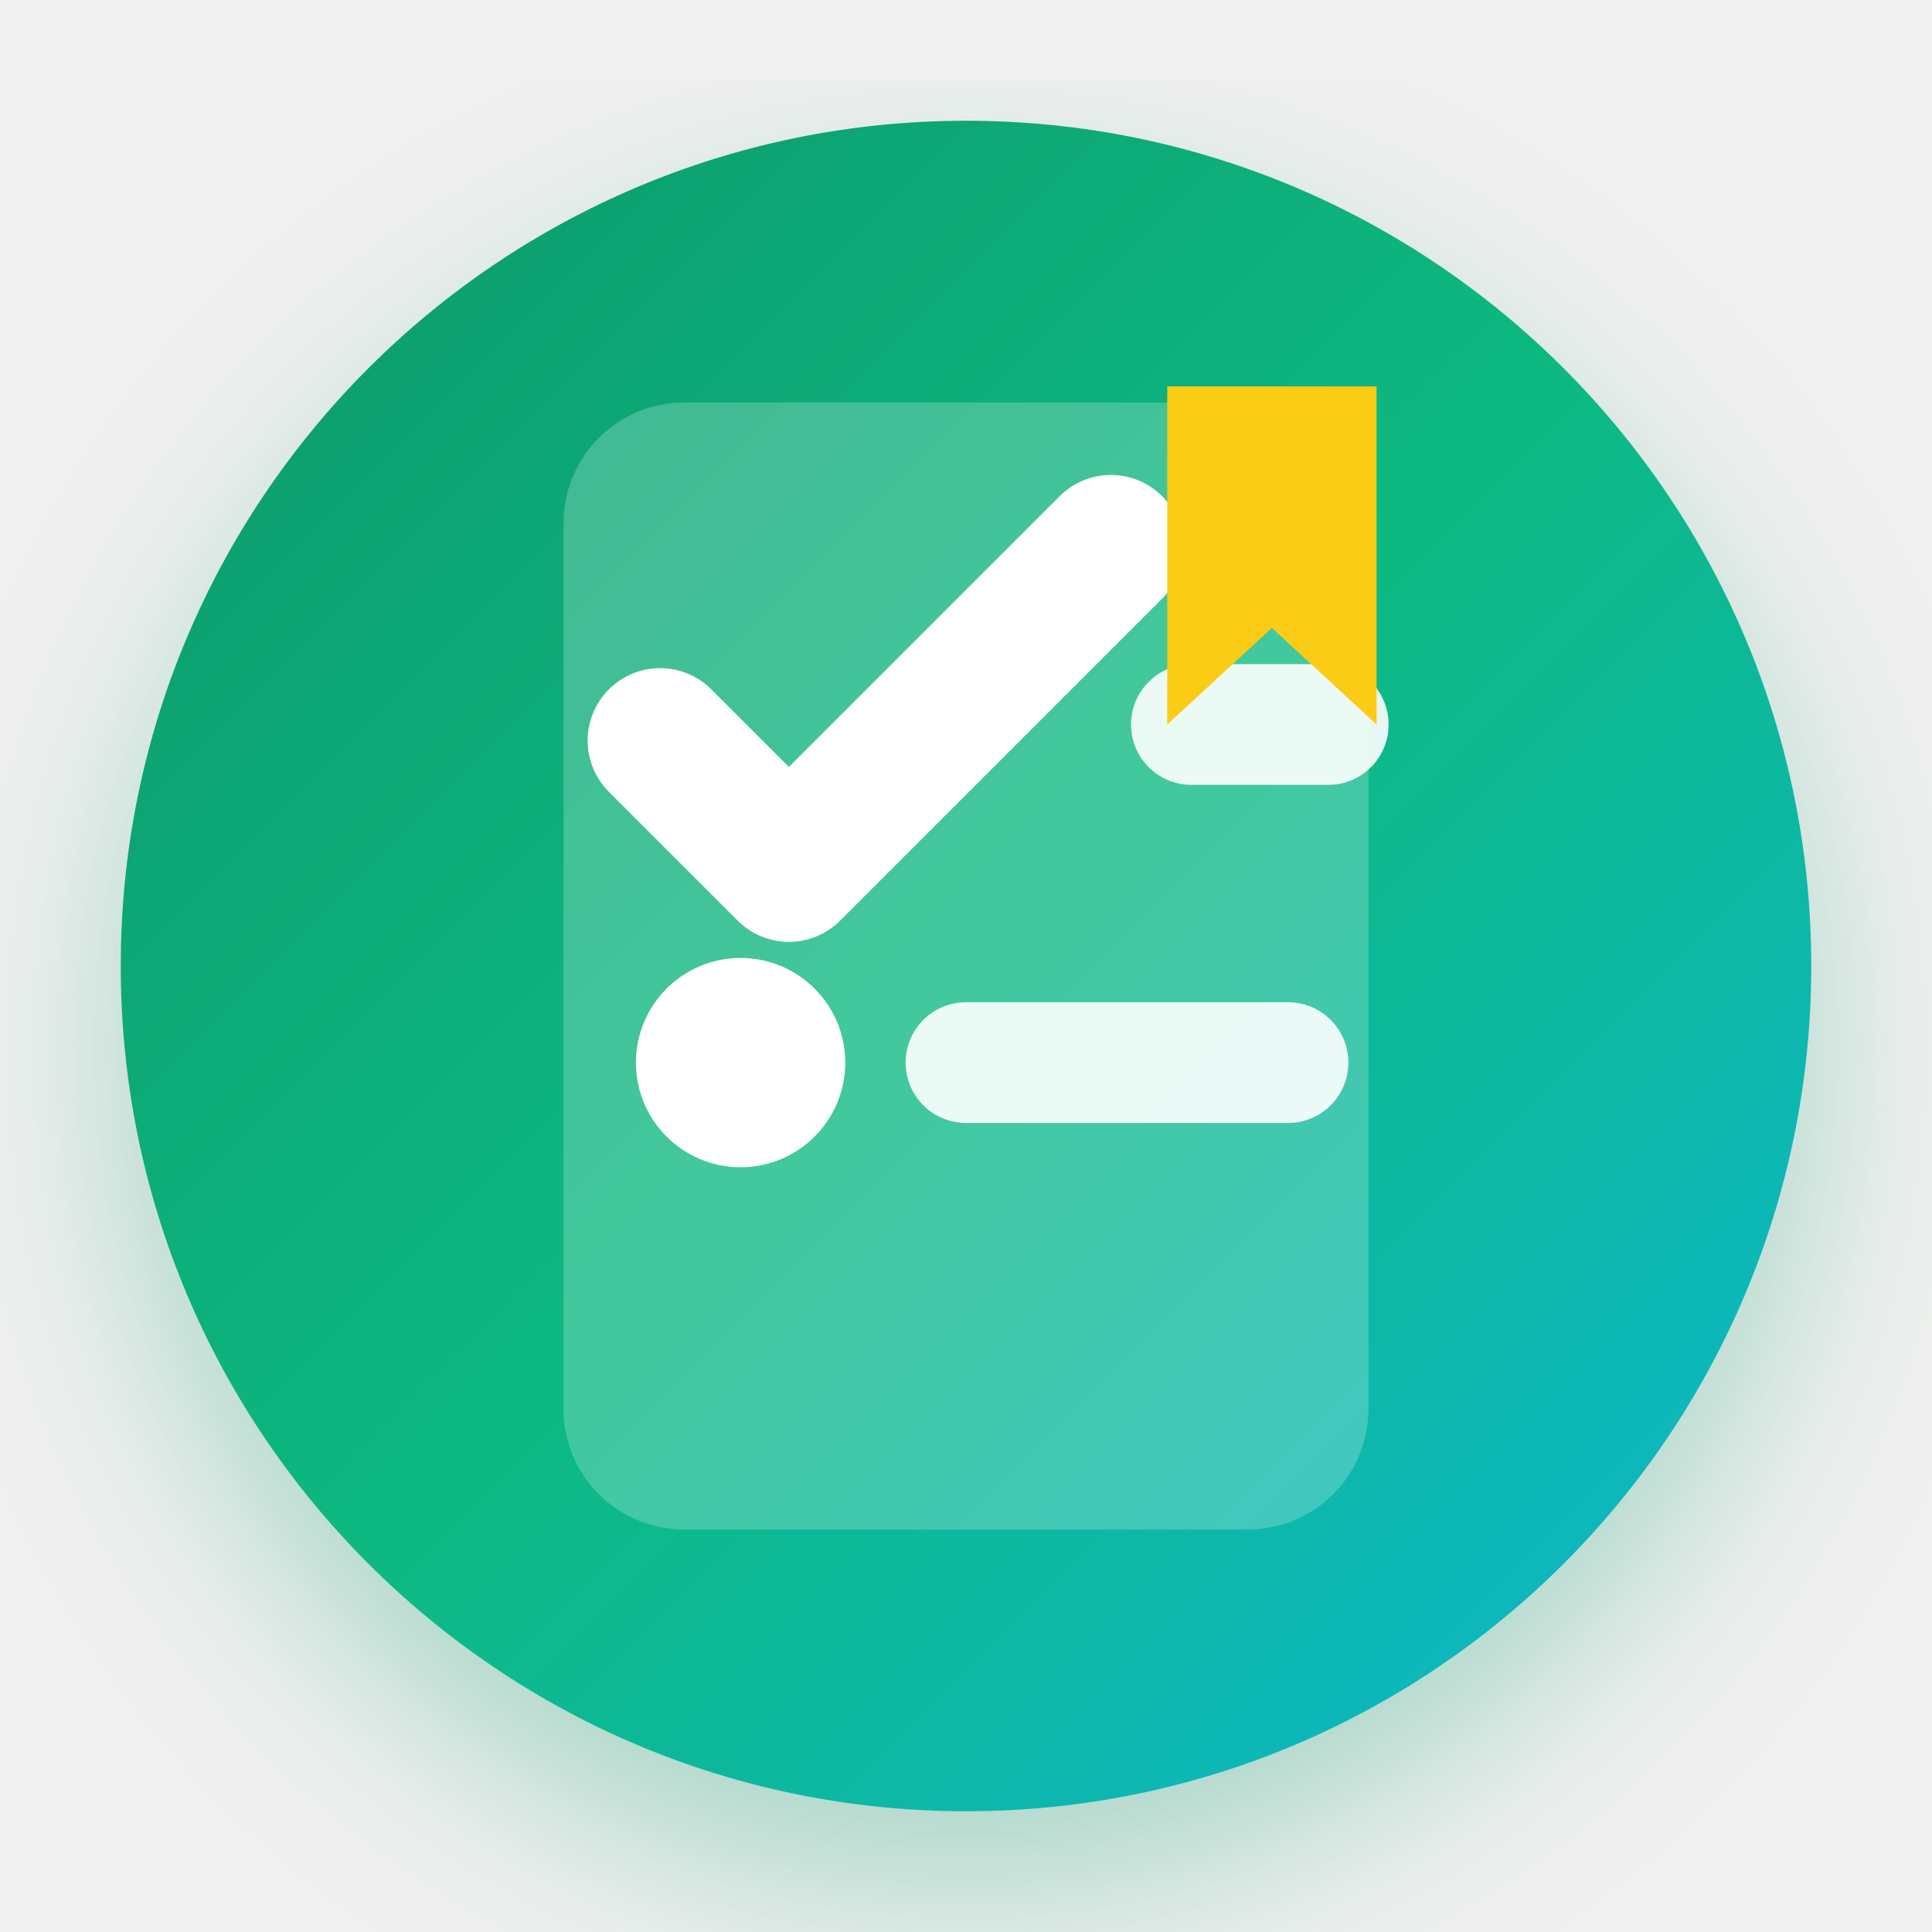
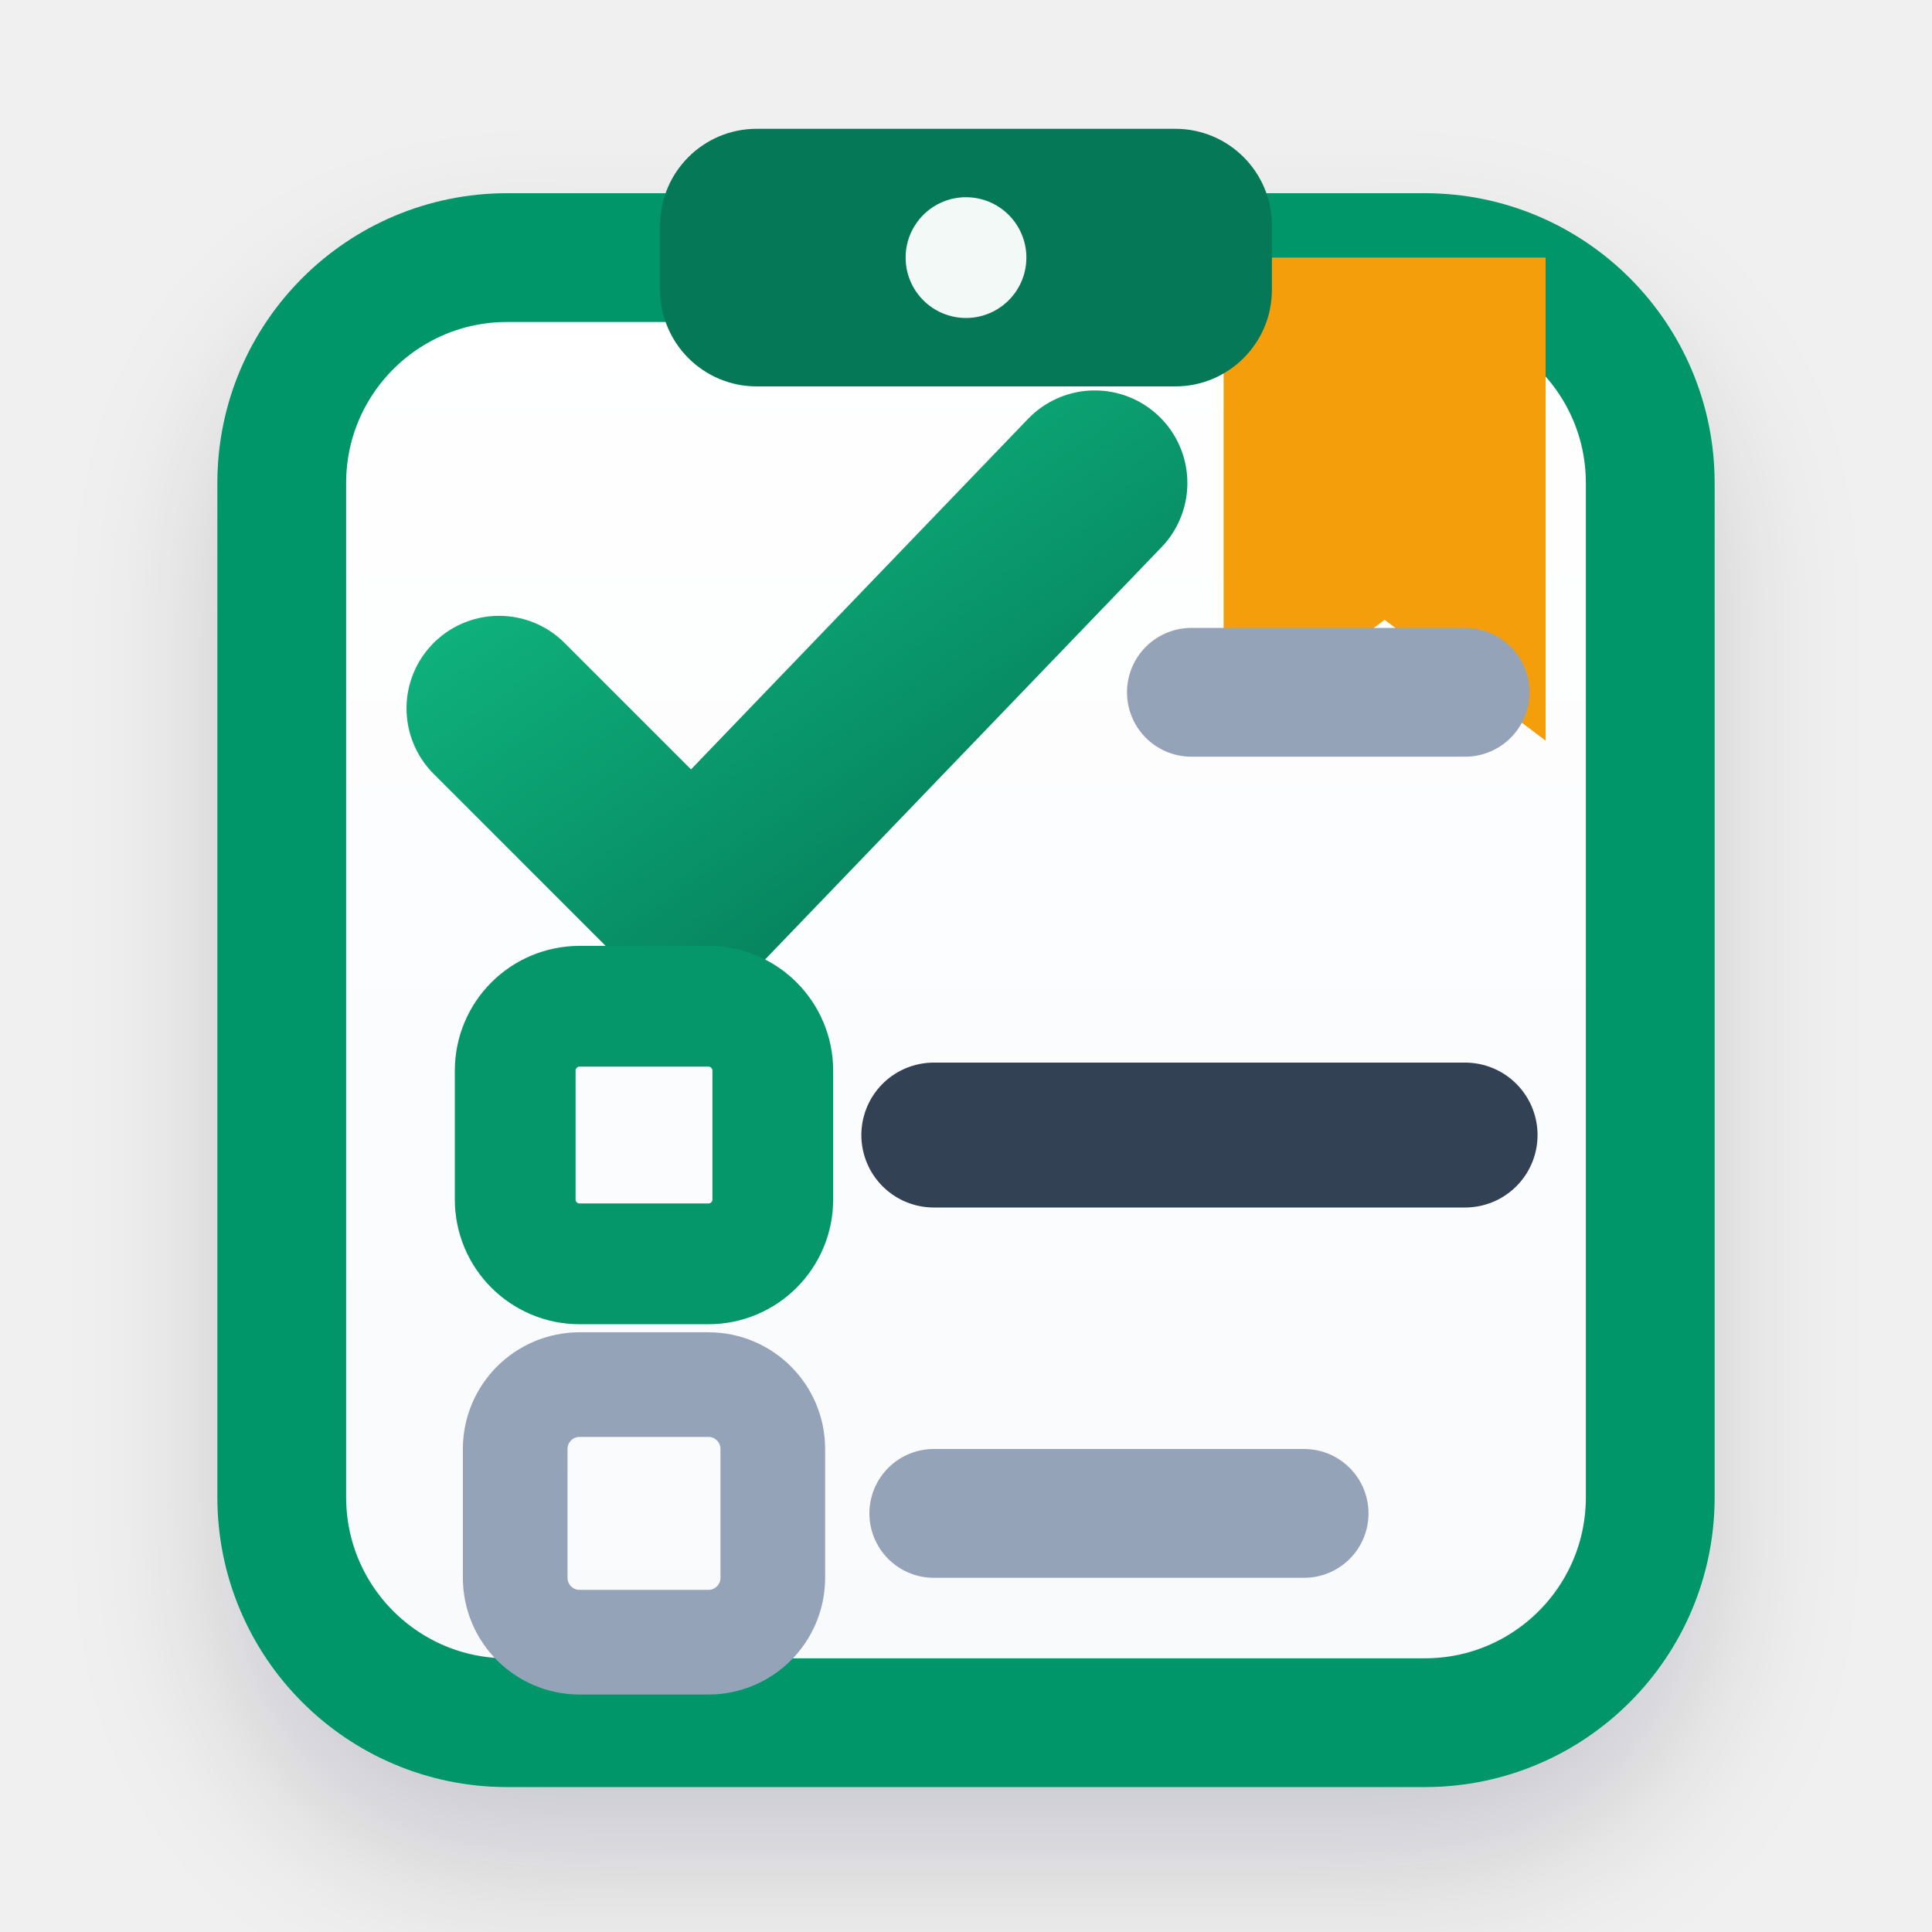
<svg xmlns="http://www.w3.org/2000/svg" viewBox="0 0 24 24" width="24" height="24">
  <defs>
-     <linearGradient id="td-grad" x1="0%" y1="0%" x2="100%" y2="100%">
-       <stop offset="0%" stop-color="#059669" />
-       <stop offset="50%" stop-color="#10b981" />
-       <stop offset="100%" stop-color="#06b6d4" />
+     <filter id="td-shadow" x="-20%" y="-15%" width="140%" height="135%">
+       <feDropShadow dx="0" dy="1" stdDeviation="0.9" flood-color="#0f172a" flood-opacity="0.16" />
+     </filter>
+     <linearGradient id="td-card-grad" x1="0%" y1="0%" x2="0%" y2="100%">
+       <stop offset="0%" stop-color="#ffffff" />
+       <stop offset="100%" stop-color="#f8fafc" />
    </linearGradient>
-     <filter id="td-glow" x="-20%" y="-20%" width="140%" height="140%">
-       <feDropShadow dx="0" dy="1" stdDeviation="1.2" flood-color="#059669" flood-opacity="0.3" />
-     </filter>
+     <linearGradient id="td-check-grad" x1="0%" y1="0%" x2="100%" y2="100%">
+       <stop offset="0%" stop-color="#10b981" />
+       <stop offset="100%" stop-color="#047857" />
+     </linearGradient>
  </defs>
-   <circle cx="12" cy="12" r="10.5" fill="url(#td-grad)" filter="url(#td-glow)" />
-   <path d="M7 6.5C7 5.67 7.67 5 8.5 5H15.5C16.33 5 17 5.67 17 6.5V17.5C17 18.33 16.33 19 15.5 19H8.5C7.67 19 7 18.33 7 17.5V6.5Z" fill="#ffffff" fill-opacity="0.22" />
-   <path d="M8.2 9.2L9.8 10.8L13.8 6.8" fill="none" stroke="#ffffff" stroke-width="1.8" stroke-linecap="round" stroke-linejoin="round" />
-   <line x1="14.8" y1="9" x2="16.5" y2="9" stroke="#ffffff" stroke-width="1.5" stroke-linecap="round" opacity="0.9" />
-   <circle cx="9.2" cy="13.2" r="1.3" fill="#ffffff" />
-   <line x1="12" y1="13.2" x2="16" y2="13.2" stroke="#ffffff" stroke-width="1.5" stroke-linecap="round" opacity="0.9" />
-   <path d="M14.5 4.8V9L15.8 7.8L17.1 9V4.8H14.5Z" fill="#facc15" />
+   <rect x="3.5" y="3.2" width="17" height="18.2" rx="2.8" ry="2.8" fill="url(#td-card-grad)" stroke="#059669" stroke-width="1.6" filter="url(#td-shadow)" />
+   <path d="M15.2 3.2V9.2L17.2 7.7L19.2 9.2V3.2H15.2Z" fill="#f59e0b" />
+   <rect x="8.2" y="1.6" width="7.6" height="3.2" rx="1.2" fill="#047857" />
+   <circle cx="12" cy="3.2" r="0.75" fill="#ffffff" opacity="0.95" />
+   <path d="M6.2 8.8L8.6 11.2L13.6 6.0" fill="none" stroke="url(#td-check-grad)" stroke-width="2.3" stroke-linecap="round" stroke-linejoin="round" />
+   <line x1="14.8" y1="8.6" x2="18.2" y2="8.6" stroke="#94a3b8" stroke-width="1.6" stroke-linecap="round" />
+   <rect x="6.4" y="12.5" width="3.2" height="3.2" rx="0.8" fill="none" stroke="#059669" stroke-width="1.5" />
+   <line x1="11.6" y1="14.1" x2="18.2" y2="14.1" stroke="#334155" stroke-width="1.8" stroke-linecap="round" />
+   <rect x="6.4" y="17.2" width="3.2" height="3.2" rx="0.8" fill="none" stroke="#94a3b8" stroke-width="1.3" />
+   <line x1="11.6" y1="18.8" x2="16.2" y2="18.8" stroke="#94a3b8" stroke-width="1.6" stroke-linecap="round" />
</svg>
